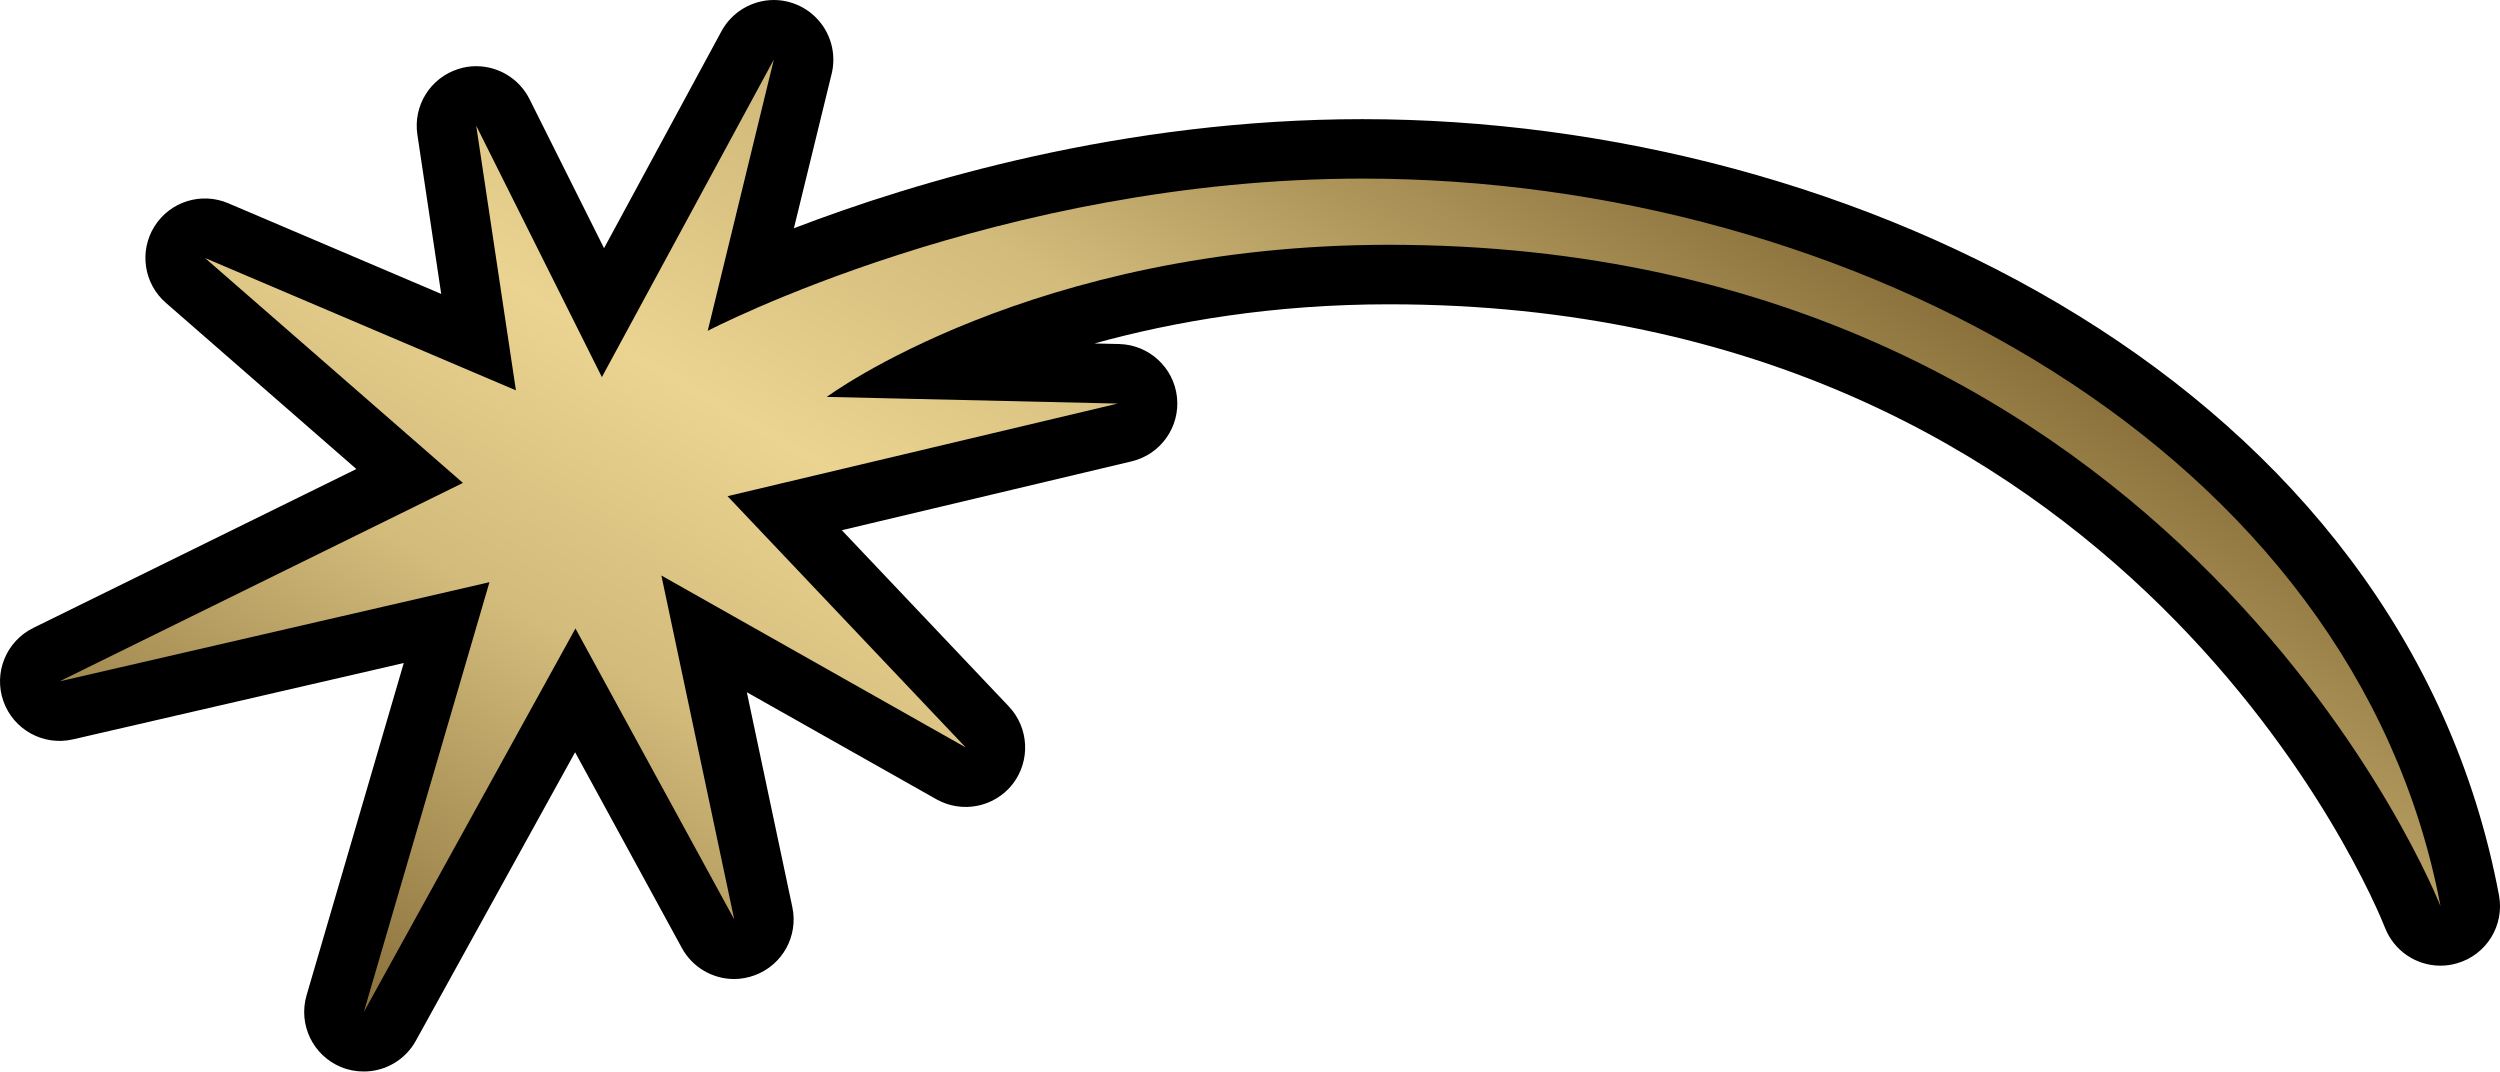
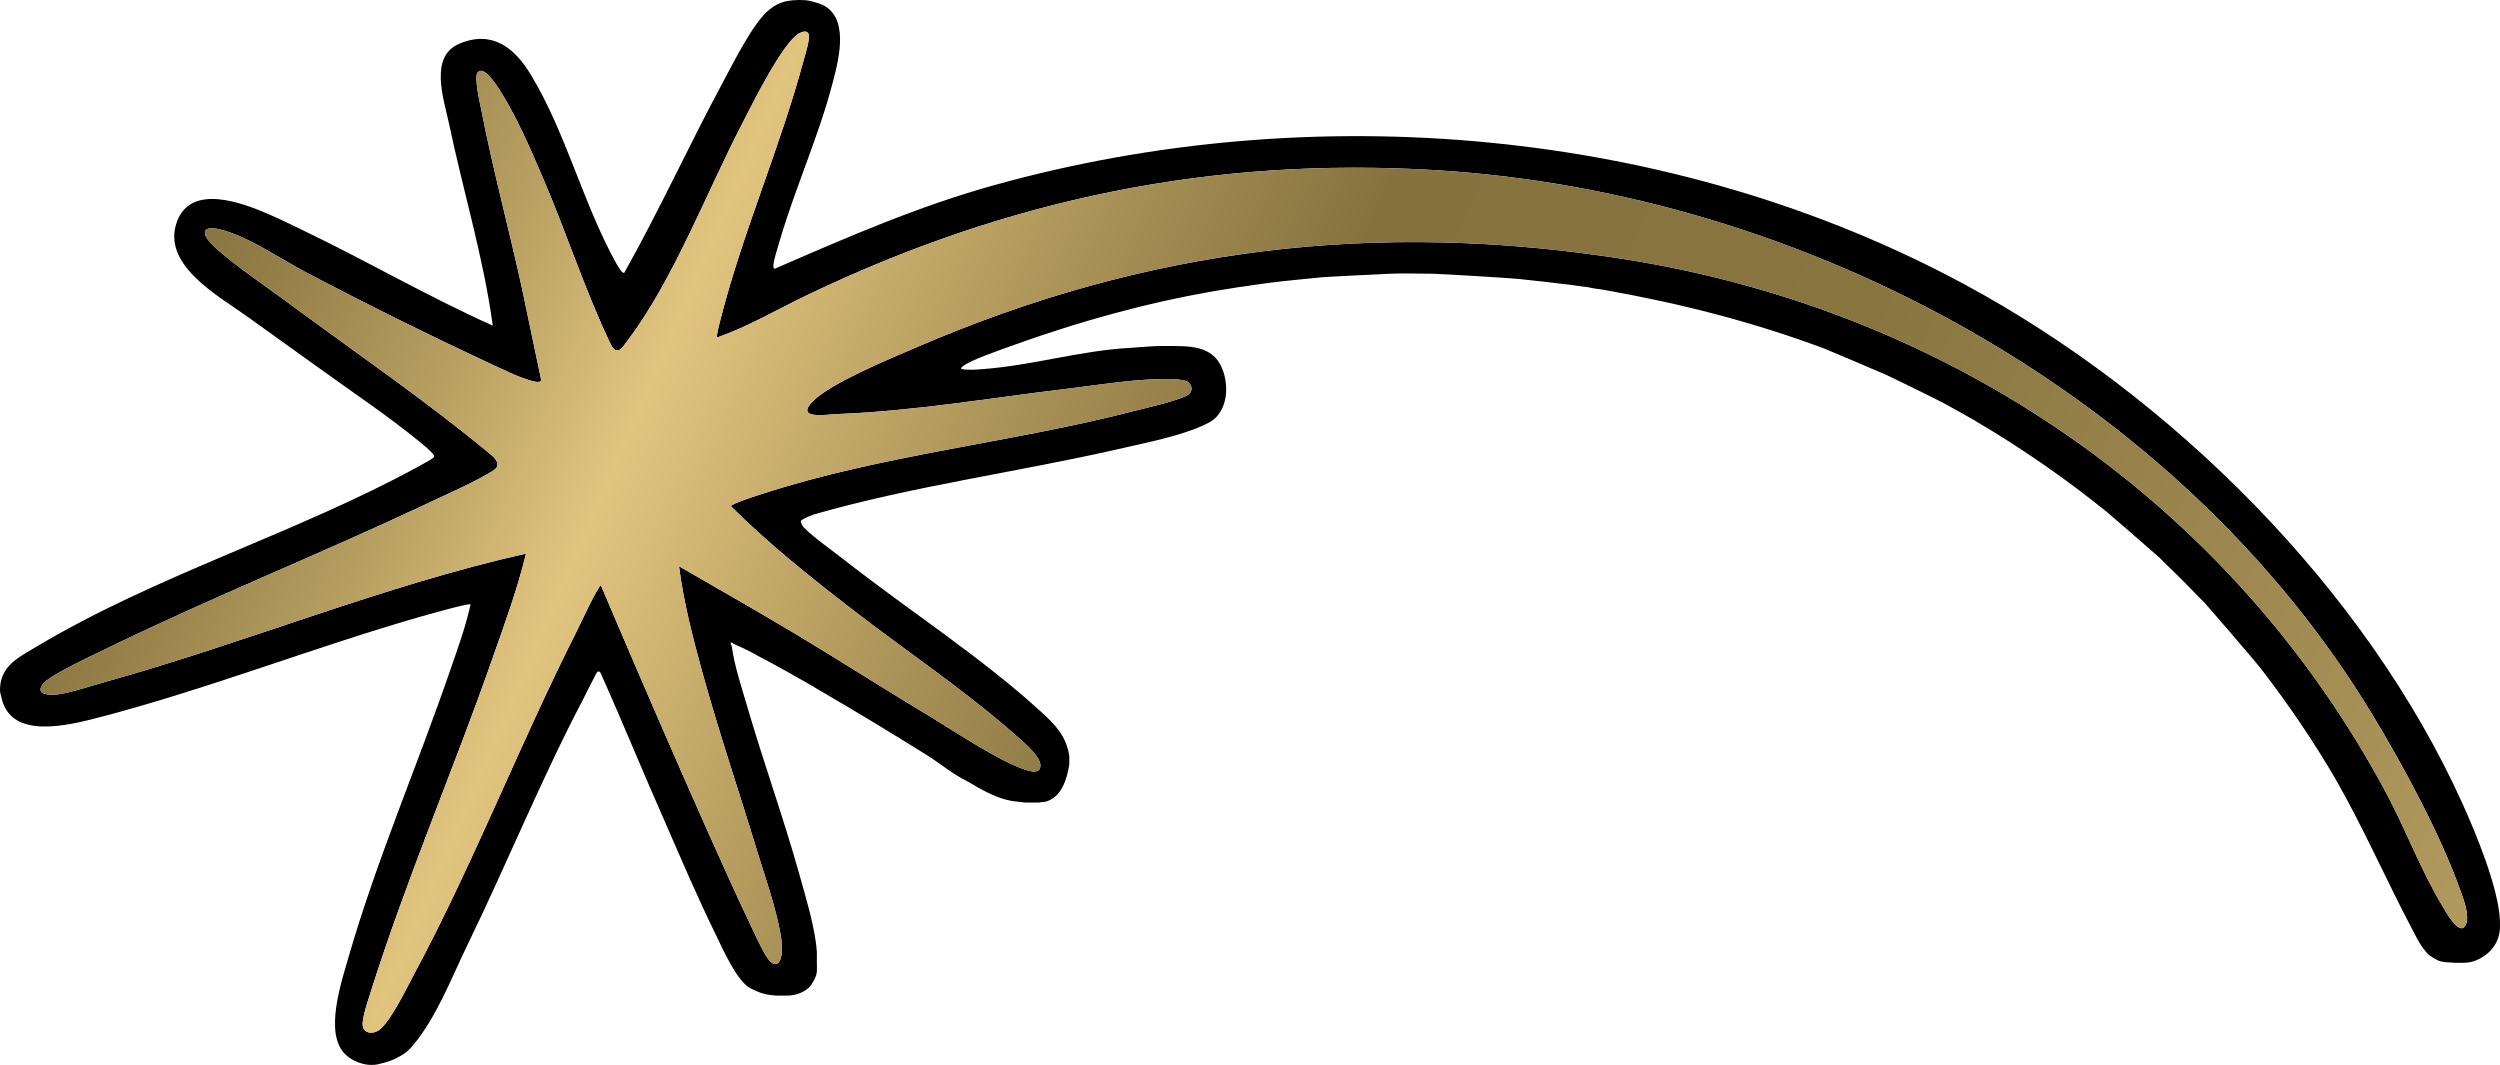
- <svg xmlns="http://www.w3.org/2000/svg" width="116.659" height="50">
-   <g>
-     <path d="M16.972 50c-.359 0-.719-.066-1.065-.21a2.78 2.78 0 0 1-1.602-3.343l4.536-15.508-15.437 3.563a2.78 2.78 0 0 1-3.243-1.776A2.78 2.78 0 0 1 1.555 29.3l15.074-7.414-8.889-7.755a2.775 2.775 0 0 1 2.914-4.645l9.934 4.229-1.112-7.436a2.775 2.775 0 0 1 1.911-3.059c.276-.092.559-.131.834-.131 1.03 0 2.006.574 2.489 1.538l3.477 6.954 5.478-10.122A2.79 2.79 0 0 1 36.106 0a2.785 2.785 0 0 1 2.703 3.439l-1.763 7.212C42.717 8.478 52.4 5.56 63.575 5.56c22.969 0 48.562 12.439 53.037 36.215a2.77 2.77 0 0 1-1.963 3.177q-.382.111-.771.11a2.78 2.78 0 0 1-2.582-1.763C110.829 42.111 99.421 14.2 64.812 14.2c-5.396 0-10.015.797-13.741 1.827l1.148.026a2.784 2.784 0 0 1 2.704 2.484 2.776 2.776 0 0 1-2.125 2.993l-13.515 3.212 7.794 8.225a2.79 2.79 0 0 1 .175 3.624 2.785 2.785 0 0 1-3.556.706l-8.846-4.995 2.124 10.03a2.775 2.775 0 0 1-1.755 3.177 2.8 2.8 0 0 1-.964.176 2.78 2.78 0 0 1-2.438-1.451l-4.981-9.131-7.433 13.465A2.77 2.77 0 0 1 16.972 50" />
-     <path d="m28.086 17.597-5.864-11.73 1.853 12.348-14.506-6.174 12.033 10.494-18.823 9.259 20.061-4.627-5.863 20.056 9.876-17.896L34.261 42.9l-3.399-16.045 14.199 8.022-11.112-11.724 18.208-4.321-13.577-.311s9.565-7.098 26.235-7.098c37.032 0 49.068 30.865 49.068 30.865-4.011-21.295-27.468-33.954-50.306-33.954-16.977 0-30.552 7.103-30.552 7.103l3.084-12.655Z" style="fill:url(#a)" />
-     <linearGradient id="a" x1="-86.849" x2="-84.606" y1="-363.978" y2="-363.978" gradientTransform="rotate(-60 7986.64 -7494.493)scale(29.125)" gradientUnits="userSpaceOnUse">
-       <stop offset="0" style="stop-color:#8b723c" />
-       <stop offset=".3" style="stop-color:#d2bb7b" />
-       <stop offset=".5" style="stop-color:#ebd491" />
-       <stop offset=".7" style="stop-color:#d2bb7b" />
-       <stop offset="1" style="stop-color:#8b723c" />
+ <svg xmlns="http://www.w3.org/2000/svg" width="499.999" height="212.983" viewBox="0 0 499.999 212.983">
+   <defs>
+     <linearGradient id="a" x1="19.66" x2="565.985" y1="42.514" y2="279.785" gradientUnits="userSpaceOnUse">
+       <stop offset=".025" stop-color="#85723e" />
+       <stop offset=".061" stop-color="#937e47" />
+       <stop offset=".13" stop-color="#b8a062" />
+       <stop offset=".193" stop-color="#e1c47e" />
+       <stop offset=".312" stop-color="#a89156" />
+       <stop offset=".394" stop-color="#85723e" />
+       <stop offset=".56" stop-color="#887540" />
+       <stop offset=".746" stop-color="#a38d53" />
+       <stop offset="1" stop-color="#d0b572" />
    </linearGradient>
-   </g>
+   </defs>
+   <path d="M499.982 183.96c-.332-6.436-4.734-17.19-7.474-23.21-19.474-43.14-58.337-81.672-99.775-103.97-58.13-31.305-130.17-37.451-193.696-19.804-15.32 4.235-29.563 10.463-44.095 16.774-.207-.083-.25-.25-.25-.457-.165-.79 1.12-4.567 1.413-5.688 3.114-10.463 7.723-20.594 10.463-31.182 1.246-4.733 3.488-13.453-2.657-15.695-.623-.208-1.288-.374-1.91-.54-1.08-.29-3.363-.207-4.443 0-1.412.25-2.574.83-3.737 1.785-3.156 2.533-7.06 10.422-9.093 14.2-6.85 12.706-12.83 25.868-19.89 38.408-.455.124-1.286-1.412-1.493-1.744-6.602-11.75-10.173-26.366-17.19-37.91-3.24-5.355-7.723-8.967-14.283-6.186-6.062 2.533-3.156 10.962-2.076 15.945 2.823 13.494 6.892 26.74 8.76 40.44-12.912-5.77-25.12-12.912-37.867-19.016-2.2-1.038-4.36-2.16-6.602-3.114-5.397-2.366-15.902-6.477-18.725 1.412-3.073 8.636 8.387 14.782 14.075 18.892 4.65 3.322 9.3 6.685 13.95 10.007 6.645 4.816 14.243 9.882 20.513 15.03.706.58 2.283 1.869 2.74 2.533.125.166.208.25.166.498-.083.332-2.574 1.62-3.072 1.91C59.236 106.69 31.417 114.91 7.252 129.36c-2.907 1.744-6.104 3.239-7.017 6.685-.166.58-.332 1.95-.166 2.574.083.415.166.664.249.997 1.91 8.47 13.536 5.397 19.515 3.86 21.674-5.646 42.642-13.91 64.108-20.095 1.246-.332 9.8-2.824 10.173-2.491-.955 4.318-2.45 8.51-3.903 12.664-6.602 19.307-14.782 38.116-20.47 57.755-1.453 5.066-5.065 15.654-.54 19.68 1.163 1.039 2.408 1.579 3.82 1.87.623.166 1.952.166 2.575 0 1.079-.25 2.158-.54 3.238-.997a79 79 0 0 0 1.329-.706c.415-.25.83-.498 1.204-.83.29-.25.789-.748 1.038-1.038 4.775-5.564 7.806-13.495 11.003-20.138 7.972-16.36 14.823-33.3 23.252-49.368.83-1.62 1.66-3.322 2.49-4.9.084-.083.25-.623.582-.581.25 0 .374.249.416.374 4.276 9.508 8.51 19.93 12.912 29.853 3.24 7.432 6.52 15.114 10.09 22.38 1.37 2.824 4.36 9.633 7.1 10.837 1.412.623 2.325 1.204 4.94 1.37h2.2c.168 0 2.244.042 3.905-1.204.249-.166.706-.581.872-.83 1.578-2.284 1.162-2.948 1.204-4.775v-1.87c0-.331-.166-1.742-.208-2.033-.622-4.401-2.076-9.176-3.28-13.494-3.197-11.42-7.224-22.546-10.546-33.965-1.121-3.82-2.45-7.806-2.99-11.71 0-.123-.332-.414-.166-.705.29-.082.374.125.498.208 1.288.58 2.658 1.204 3.903 1.868.374.167.665.374.872.499a183 183 0 0 1 6.27 3.404c.332.167.623.374.872.499 1.287.747 2.616 1.453 3.903 2.2.29.166.58.374.872.54a798 798 0 0 1 22.089 13.329c2.574 1.619 5.315 3.903 8.013 5.19.25.124 1.08.622 1.163.664.374.207.623.374.872.54 2.45 1.328 5.149 2.657 7.972 2.865.374.04 1.412.166 1.536.166.914 0 1.827.04 2.74 0 .084 0 1.039-.125 1.37-.166 3.198-.872 4.278-4.526 4.734-7.474v-1.703c-.664-3.985-2.74-6.145-5.605-8.76-11.958-10.962-26.698-20.43-39.528-30.518-2.283-1.786-6.02-4.402-7.93-6.353-.25-.25-.374-.498-.5-.79-.29-.622-.082-.663.499-.996.416-.25 1.745-.788 2.035-.872 19.722-5.646 40.524-8.428 60.58-12.996 5.023-1.162 10.463-2.2 15.279-3.985.623-.25 3.156-1.205 4.11-2.035.208-.208.665-.623.83-.872 1.953-2.491 1.994-6.27.83-9.218-1.95-4.9-6.933-4.525-11.375-4.567h-1.205c-.79 0-5.44.332-5.77.374-9.758.498-19.557 3.487-29.356 4.235-1.495.124-2.99.249-4.485 0-.083-.29.084-.332.25-.498 1.204-1.163 7.764-3.405 9.716-4.111 13.743-4.983 28.607-9.093 43.098-11.377l1.038-.166c.748-.124 1.454-.25 2.2-.332.416-.083 4.817-.706 4.942-.706 1.287-.166 2.616-.332 2.699-.332 1.162-.125 5.065-.54 8.18-.83 1.287-.125 12.123-.623 13.618-.706 2.824-.125 5.647 0 8.47 0 1.163 0 15.156.83 17.19 1.038.997.083 9.135.996 9.176 1.038.374 0 3.696.498 3.737.498.79.042 1.37.208 2.076.332.374.083.748.125 1.163.166.25.042.997.166 1.038.166 15.03 2.658 29.77 6.395 44.054 11.75.124.042 11.044 4.65 12.415 5.274.249.083 9.134 4.443 9.674 4.733.58.332 1.162.582 1.702.872.374.166 5.315 2.948 5.813 3.239.25.124.58.332.83.498a215 215 0 0 1 26.2 18.186c.208.166 8.886 7.682 9.176 7.972.416.374.873.706 1.37 1.204s.997 1.038 1.537 1.537a168 168 0 0 1 5.44 5.439c.539.58 1.12 1.12 1.702 1.702.456.499.83.997 1.204 1.37.29.29 9.3 10.796 10.006 11.71.042.083.498.622.54.705 5.232 6.81 10.13 13.993 14.49 21.467 5.73 9.965 10.298 20.553 15.696 30.725.623 1.204 1.37 2.7 2.283 3.737.333.374.582.83 1.204 1.163 1.08.706 1.578 1.038 2.907 1.162.332.042 1.703.125 1.785.125 1.537 0 2.74.124 4.152-.415 2.658-1.038 4.692-3.197 4.94-6.311.043-.54 0-1.288 0-1.87m-6.81.956c-1.203 2.657-4.11-2.74-4.732-3.778-4.194-6.976-7.183-14.948-11.003-22.173-30.975-58.212-87.194-96.702-152.258-107.082-49.908-7.93-95.872-2.325-142.043 17.646-5.107 2.2-16.94 7.059-20.553 10.713-3.695 3.736 2.74 2.657 4.775 2.574 15.487-.581 30.767-3.24 46.088-5.066 5.688-.705 12.04-1.702 17.688-1.91 1.37-.041 5.564-.207 6.56.623.748.623.872 1.786.042 2.408-1.33 1.08-8.47 2.7-10.546 3.239-24.58 6.394-50.573 8.802-74.697 16.65-.79.25-6.31 1.993-6.31 2.49 7.473 7.434 15.819 14.118 24.164 20.554 10.63 8.22 22.007 15.82 32.138 24.664 1.453 1.287 5.688 4.69 5.605 6.643-.042 1.536-1.453 1.287-2.533.996-5.273-1.536-14.366-7.681-19.39-10.712-8.97-5.356-17.73-11.003-26.657-16.36-7.847-4.691-15.778-9.217-23.708-13.784.913 7.14 2.74 14.159 4.65 21.134 3.322 12.083 7.39 23.999 11.045 36.04 1.412 4.692 5.398 15.86 4.858 20.262-.166 1.37-.79 2.99-2.284 1.62-1.12-1.038-2.865-5.024-3.612-6.56-10.38-21.716-30.27-68.676-30.27-68.676-.54 0-4.442 8.387-4.94 9.383-11.377 22.505-20.511 46.172-32.428 68.386-1.578 2.948-4.36 8.76-6.643 10.878-1.37 1.287-3.654 1.12-3.654-.913 0-1.495 1.038-4.568 1.536-6.146 7.059-22.462 16.692-44.8 24.498-67.14 2.408-6.85 4.94-13.742 6.643-20.801-28.608 6.436-55.804 17.77-83.997 25.618-2.74.748-7.225 2.284-9.84 2.575-1.495.124-4.402.083-2.782-2.118 1.287-1.785 10.795-6.103 13.37-7.39 20.677-10.05 42.06-18.602 62.862-28.4 3.986-1.91 8.595-3.862 12.373-6.021 1.869-1.08 3.363-1.661 1.37-3.737-13.245-11.045-27.486-20.72-41.313-30.975-4.401-3.24-10.09-7.058-14.075-10.63-3.28-2.947-3.032-4.982 1.827-3.487 5.314 1.578 11.21 5.688 16.193 8.304A881 881 0 0 0 98.847 73.1c1.993.914 4.318 2.076 6.436 2.74.457.166 2.948 1.08 2.948.125-1.287-5.98-2.491-12-3.78-18.02-2.614-12.041-5.894-24.082-8.22-36.123-.29-1.412-1.411-6.27-.747-7.267 1.08-1.494 3.28 1.703 3.82 2.492 3.612 5.314 6.81 12.747 9.342 18.684 4.65 10.795 8.429 22.588 13.494 33.092 1.246 2.492 2.243.83 3.405-.747 9.093-12 15.86-29.812 22.92-43.39 1.95-3.82 8.013-16.068 11.293-17.978.623-.332 1.578-.747 1.994.124.332.748-.748 4.236-1.038 5.274-4.65 17.314-12.083 34.13-16.526 51.444-.166.664-.996 3.613-.747 3.945 6.27-2.201 12-5.606 17.978-8.47 40.11-19.225 81.008-27.695 125.685-24.996 74.073 4.484 148.81 45.05 187.425 108.992 6.187 10.256 13.578 23.875 17.564 35.127.664 1.827 1.868 4.94 1.079 6.768" />
+   <path d="M493.172 184.915c-1.204 2.657-4.11-2.74-4.733-3.778-4.194-6.976-7.183-14.948-11.003-22.173-30.975-58.212-87.194-96.702-152.258-107.082-49.908-7.93-95.872-2.325-142.043 17.646-5.107 2.2-16.94 7.059-20.553 10.713-3.695 3.736 2.74 2.657 4.775 2.574 15.487-.581 30.767-3.24 46.088-5.066 5.688-.705 12.04-1.702 17.688-1.91 1.37-.041 5.564-.207 6.56.623.748.623.872 1.786.042 2.408-1.33 1.08-8.47 2.7-10.546 3.239-24.58 6.394-50.573 8.802-74.697 16.65-.79.25-6.31 1.993-6.31 2.49 7.473 7.434 15.819 14.118 24.164 20.554 10.63 8.22 22.007 15.82 32.138 24.664 1.453 1.287 5.688 4.69 5.605 6.643-.042 1.536-1.453 1.287-2.533.996-5.273-1.536-14.366-7.681-19.39-10.712-8.97-5.356-17.73-11.003-26.657-16.36-7.847-4.691-15.778-9.217-23.708-13.784.913 7.14 2.74 14.159 4.65 21.134 3.322 12.083 7.39 23.999 11.045 36.04 1.412 4.692 5.398 15.86 4.858 20.262-.166 1.37-.79 2.99-2.284 1.62-1.12-1.038-2.865-5.024-3.612-6.56-10.38-21.716-30.27-68.676-30.27-68.676-.54 0-4.442 8.387-4.94 9.383-11.377 22.505-20.511 46.172-32.428 68.386-1.578 2.948-4.36 8.76-6.643 10.878-1.37 1.287-3.654 1.12-3.654-.913 0-1.495 1.038-4.568 1.536-6.146 7.059-22.462 16.692-44.8 24.498-67.14 2.408-6.85 4.94-13.742 6.643-20.801-28.608 6.436-55.804 17.77-83.997 25.618-2.74.748-7.225 2.284-9.84 2.575-1.495.124-4.402.083-2.782-2.118 1.287-1.785 10.795-6.103 13.37-7.39 20.677-10.05 42.06-18.602 62.862-28.4 3.986-1.91 8.595-3.862 12.373-6.021 1.869-1.08 3.363-1.661 1.37-3.737C85.31 80.199 71.07 70.524 57.243 60.269c-4.401-3.24-10.09-7.058-14.075-10.63-3.28-2.947-3.032-4.982 1.827-3.487 5.314 1.578 11.21 5.688 16.193 8.304A881 881 0 0 0 98.848 73.1c1.992.914 4.317 2.076 6.435 2.74.457.166 2.948 1.08 2.948.125-1.287-5.98-2.491-12-3.78-18.02-2.614-12.041-5.894-24.082-8.22-36.123-.29-1.412-1.411-6.27-.747-7.267 1.08-1.494 3.28 1.703 3.82 2.492 3.612 5.314 6.81 12.747 9.342 18.684 4.65 10.795 8.429 22.588 13.494 33.092 1.246 2.492 2.243.83 3.405-.747 9.093-12 15.86-29.812 22.92-43.39 1.95-3.82 8.013-16.068 11.293-17.978.623-.332 1.578-.747 1.994.124.332.748-.748 4.236-1.038 5.274-4.65 17.314-12.083 34.13-16.526 51.444-.166.664-.996 3.613-.747 3.945 6.27-2.201 12-5.606 17.978-8.47 40.11-19.225 81.008-27.695 125.685-24.996 74.073 4.484 148.81 45.05 187.425 108.992 6.187 10.256 13.578 23.875 17.564 35.127.664 1.827 1.868 4.94 1.079 6.768" style="fill:url(#a)" />
</svg>
